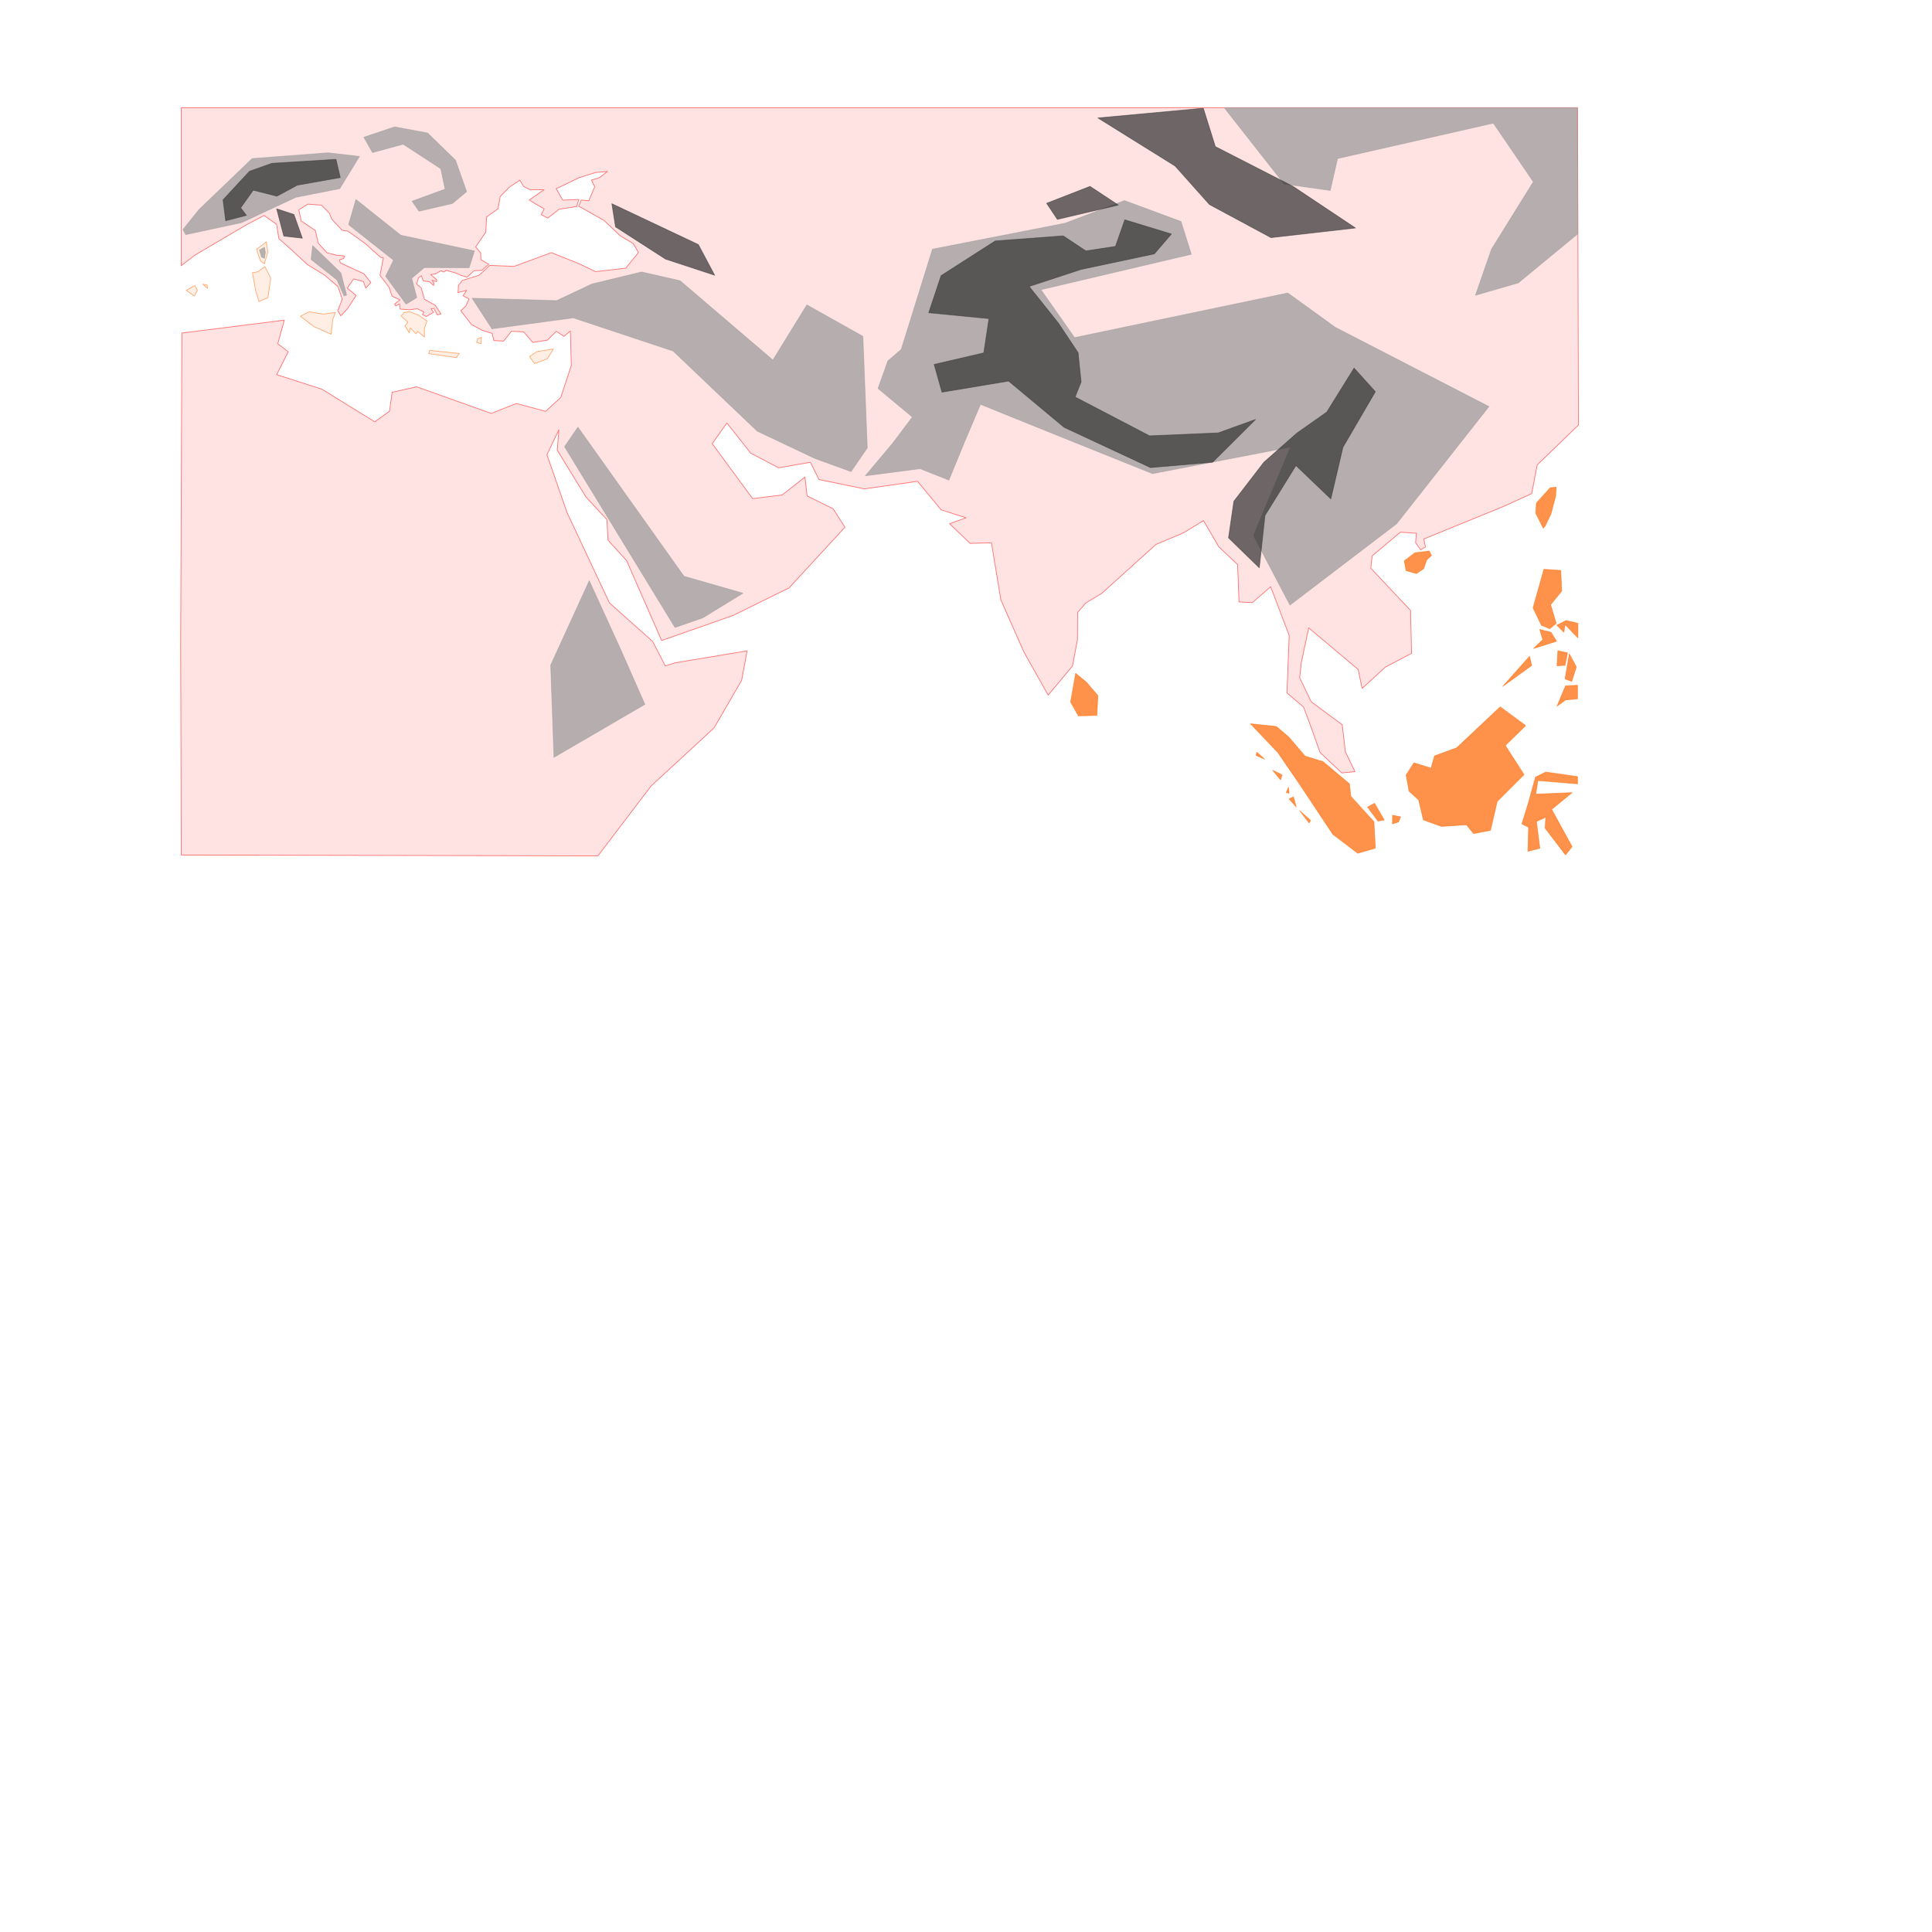
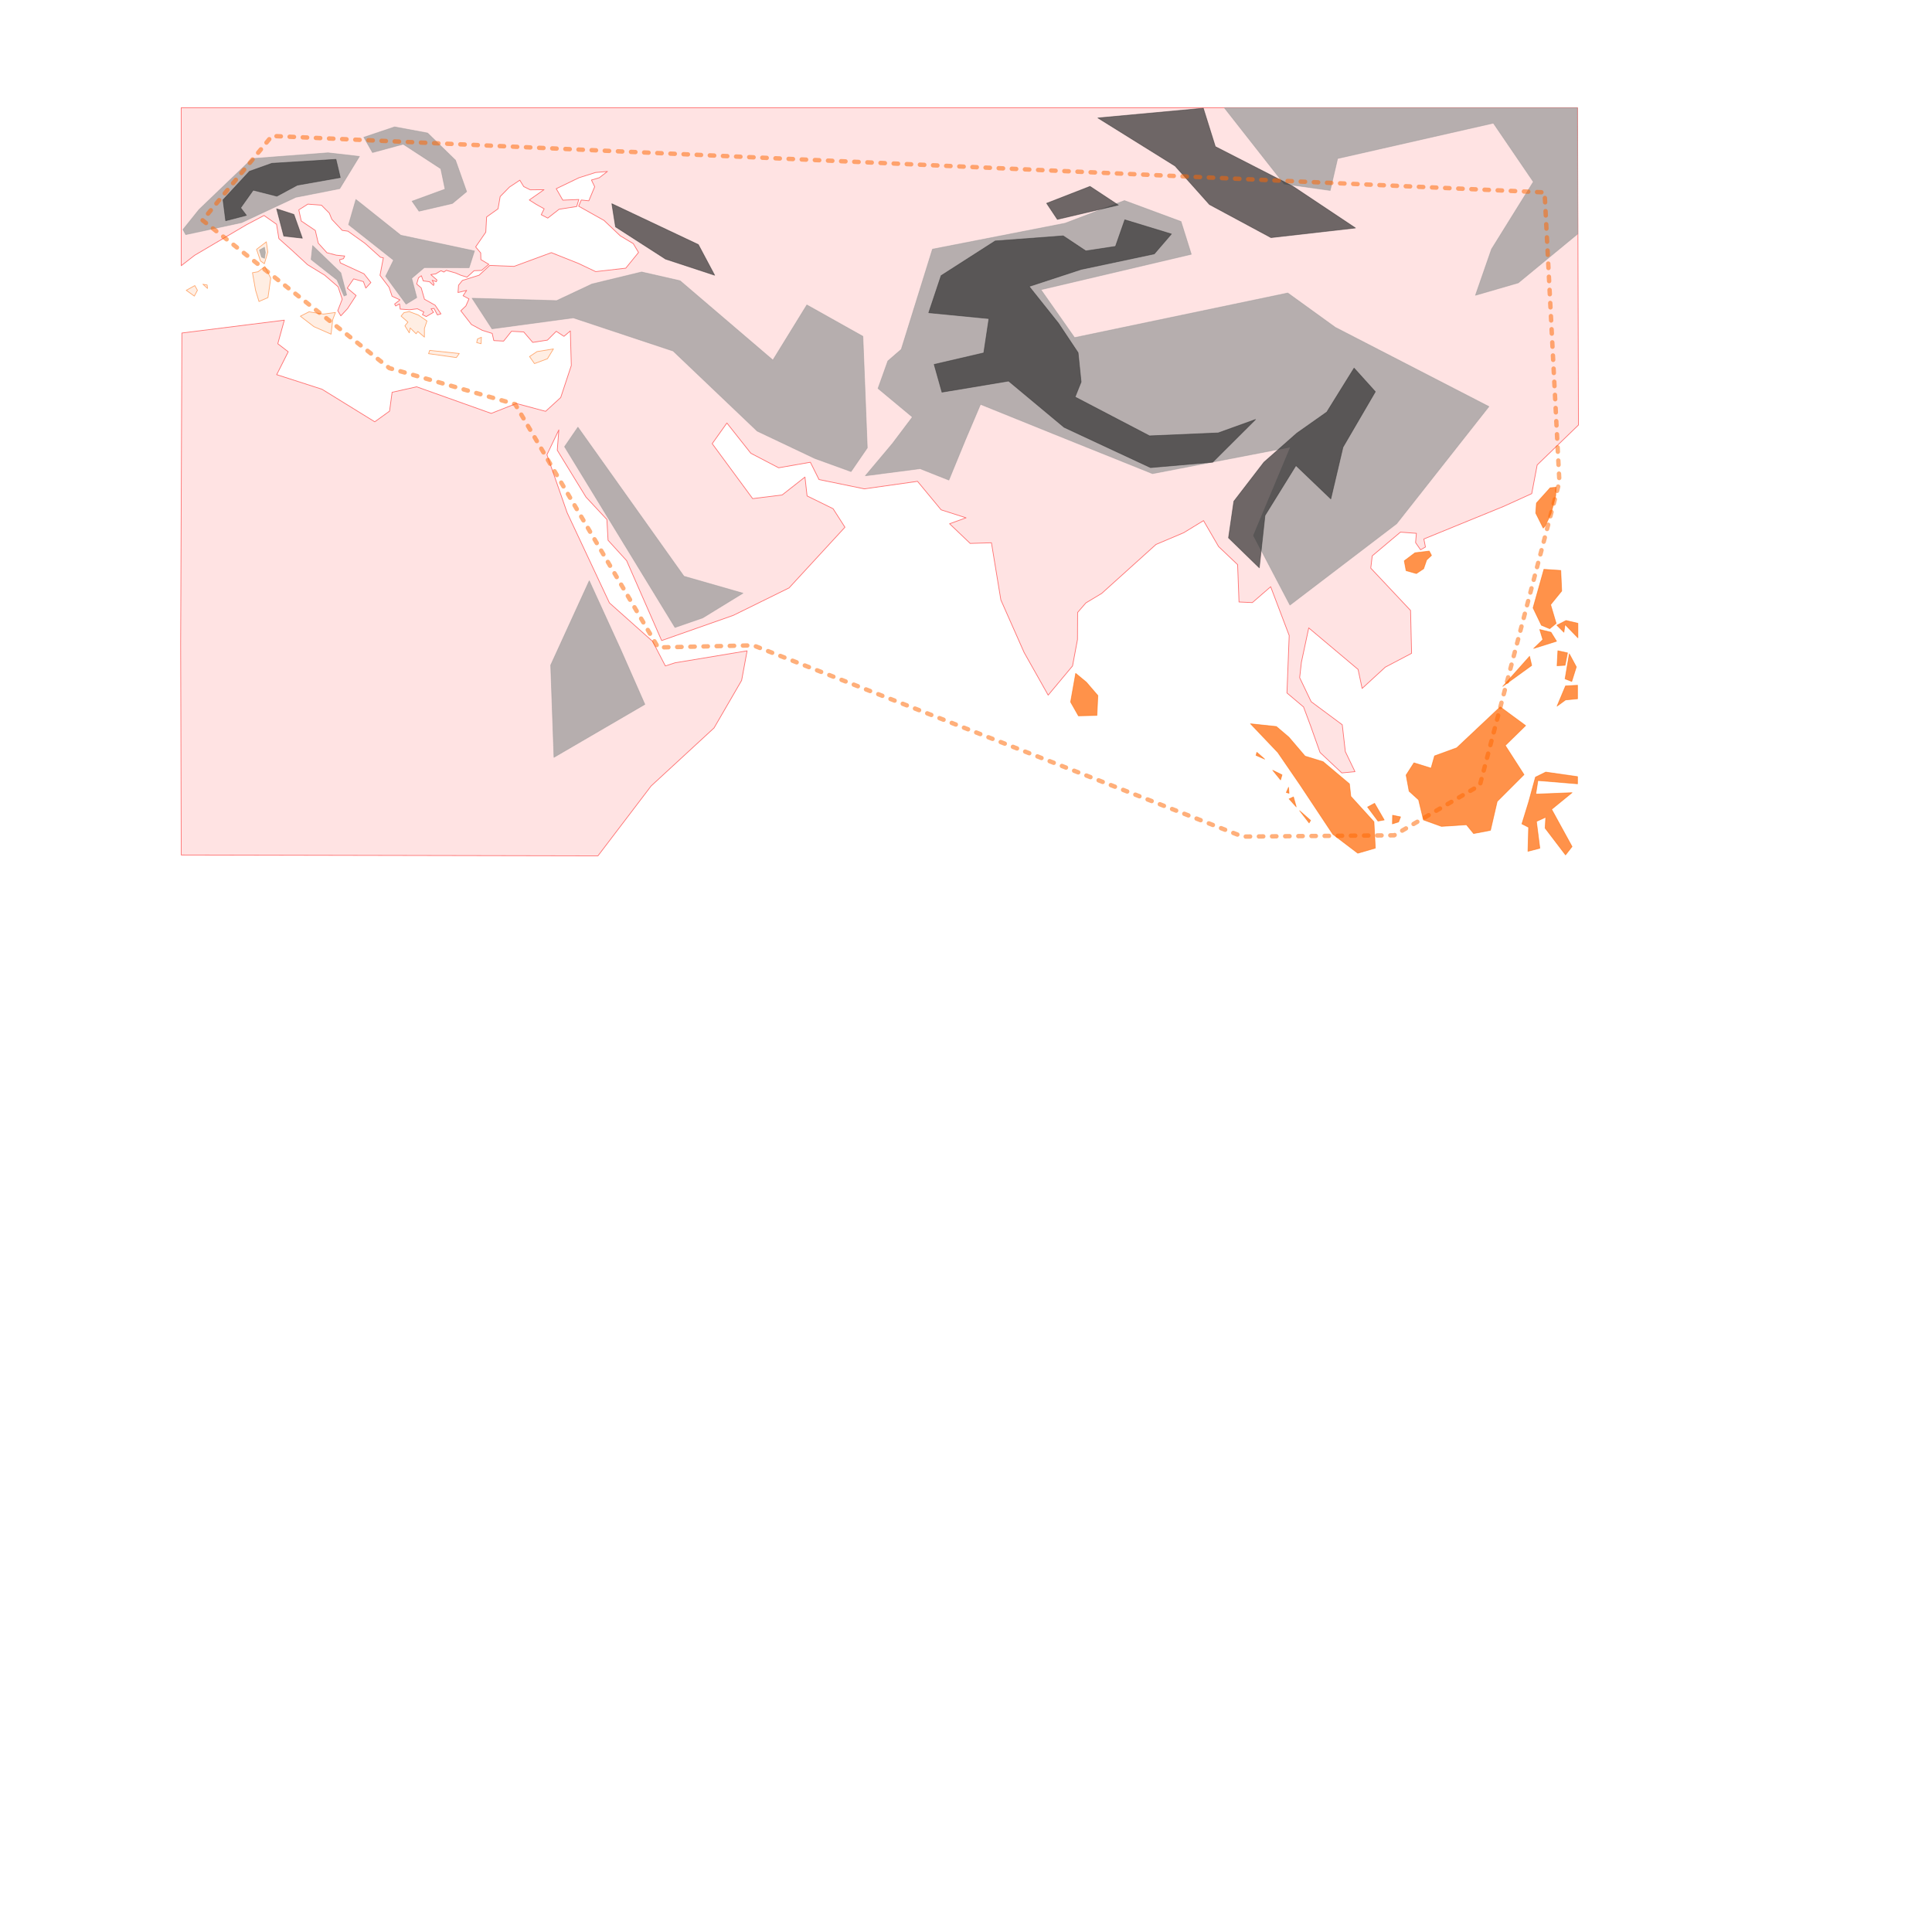
<svg xmlns="http://www.w3.org/2000/svg" width="1000" height="1000" viewBox="0 0 264.583 264.583" version="1.1" id="svg5" xml:space="preserve">
  <defs id="defs2" />
  <g id="layer1" style="display:inline">
    <path style="display:inline;fill:#ff0000;fill-opacity:0.113;stroke:#ff0000;stroke-width:0.1;stroke-linecap:round;stroke-linejoin:round;stroke-dasharray:none;stroke-opacity:0.521;paint-order:fill markers stroke" d="m 24.817,36.389 1.846,-1.429 7.093,-4.18 2.407,-1.267 1.71,1.203 0.317,1.963 1.773,1.583 2.158,1.99 2.338,1.43 1.837,1.583 0.57,1.71 -0.611,1.572 0.421,0.708 0.927,-0.997 1.163,-1.79 -1.203,-1.013 0.864,-1.263 1.341,0.376 0.328,0.887 0.697,-0.76 -0.95,-1.203 -3.241,-1.498 -0.095,-0.424 0.536,-0.145 0.163,-0.369 -1.157,-0.114 -1.276,-0.336 -1.187,-1.31 -0.403,-1.735 -1.926,-1.299 -0.336,-1.523 1.243,-0.784 1.858,0.146 1.075,1.086 0.347,0.851 1.422,1.511 0.784,0.112 2.351,1.679 2.105,1.892 0.392,0.078 -0.459,2.396 1.243,1.635 0.414,1.232 1.075,0.493 -0.728,0.571 0.146,0.269 0.526,-0.28 0.09,0.705 1.288,0.09 1.064,-0.134 0.884,0.437 -0.19,0.369 0.526,0.258 0.996,-0.582 -0.336,-0.481 0.403,-0.045 0.459,0.884 0.493,-0.146 -0.806,-1.187 -1.455,-0.817 -0.448,-1.556 -0.616,-0.526 0.246,-0.851 0.392,-0.28 0.258,0.705 0.851,0.112 0.56,0.515 0.067,-0.246 -0.258,-0.47 0.571,0.202 0.09,-0.235 -0.84,-0.739 0.661,-0.101 0.728,-0.437 0.392,0.19 0.336,-0.235 1.265,0.358 0.75,0.325 0.828,0.246 0.963,-0.884 1.03,-0.034 0.985,-0.84 -1.086,-0.649 -0.022,-0.907 -0.694,-0.828 1.388,-2.015 0.112,-2.082 1.567,-1.12 0.291,-1.679 1.276,-1.299 1.411,-0.94 0.537,0.873 0.896,0.448 1.881,-0.022 -2.015,1.411 0.918,0.582 1.12,0.627 -0.403,0.806 0.896,0.47 1.545,-1.209 2.418,-0.381 0.291,-0.963 -2.194,0.09 -0.896,-1.567 3.112,-1.5 2.262,-0.717 1.635,-0.146 -1.116,0.859 -1.079,0.317 0.448,0.918 -0.806,1.926 -1.03,-0.112 -0.358,0.851 3.471,1.948 2.217,2.105 1.791,1.075 0.717,1.209 -1.747,2.15 -4.12,0.47 -2.351,-1.12 -3.717,-1.478 -5.105,1.881 -3.336,-0.134 -1.455,1.343 -2.284,0.717 -0.533,0.656 -0.072,1.001 1.187,-0.291 -0.493,0.728 0.806,0.437 -0.425,0.963 -0.694,0.661 1.455,1.881 1.478,0.795 1.366,0.425 0.224,0.985 1.343,0.067 1.075,-1.343 1.679,0.09 1.232,1.433 2.015,-0.313 1.209,-1.209 1.052,0.694 0.873,-0.739 0.133,4.731 -1.449,4.379 -2.067,1.893 -4.015,-1.071 -3.431,1.355 -10.217,-3.642 -3.361,0.749 -0.352,2.584 -2.023,1.459 -7.226,-4.458 -6.202,-1.998 1.579,-3.134 -1.43,-1.1 0.896,-3.229 -14.029,1.761 -0.173,42.578 0.083,28.908 57.065,0.119 7.282,-9.57 8.621,-7.95 3.775,-6.508 0.752,-4.052 -9.874,1.639 -1.323,0.429 -1.742,-3.359 -5.915,-5.273 -5.792,-12.349 -2.767,-7.946 1.629,-3.397 -0.216,2.786 3.935,6.421 2.859,3.064 0.16,2.841 2.542,2.794 4.798,10.946 9.828,-3.457 7.622,-3.754 7.654,-8.311 -1.626,-2.54 -3.559,-1.749 -0.291,-2.584 -3.127,2.455 -4.034,0.499 -5.542,-7.527 2.012,-2.825 3.277,4.142 3.812,1.991 4.341,-0.761 1.183,2.371 6.21,1.275 7.282,-1.031 3.232,3.903 3.413,1.092 -2.255,0.813 2.823,2.694 2.909,-0.091 1.29,7.829 3.185,7.196 3.296,5.844 3.337,-3.998 0.677,-3.618 0.018,-3.708 1.132,-1.307 2.162,-1.297 7.439,-6.706 3.795,-1.608 2.714,-1.657 2.065,3.552 2.604,2.476 0.192,5.115 1.828,0.081 2.506,-2.171 2.537,6.676 -0.307,7.87 2.274,1.92 0.971,2.604 1.287,3.625 2.979,2.804 1.809,-0.173 -1.325,-2.752 -0.418,-3.672 -4.26,-3.162 -1.573,-3.286 0.237,-2.114 1.003,-4.701 6.759,5.686 0.552,2.604 3.172,-2.916 3.603,-1.895 -0.141,-5.871 -5.449,-5.795 0.201,-1.68 3.864,-3.249 2.182,0.163 -0.112,1.269 0.682,0.986 0.673,-0.381 -0.22,-1.098 10.896,-4.452 3.879,-1.76 0.745,-3.928 5.651,-5.467 -0.119,-43.458 H 24.817 Z" id="path356" />
    <path style="fill:#ff6600;fill-opacity:0.113;stroke:#ff6600;stroke-width:0.1;stroke-linecap:round;stroke-linejoin:round;stroke-dasharray:none;stroke-opacity:0.521;paint-order:fill markers stroke" d="m 41.133,43.305 1.187,-0.605 1.97,0.313 1.646,-0.222 -0.37,0.983 -0.224,1.993 -2.351,-1.03 z" id="path13750" />
    <path style="fill:#ff6600;fill-opacity:0.113;stroke:#ff6600;stroke-width:0.1;stroke-linecap:round;stroke-linejoin:round;stroke-dasharray:none;stroke-opacity:0.521;paint-order:fill markers stroke" d="m 54.925,43.288 0.396,-0.475 0.728,-0.142 1.251,0.475 1.172,0.807 -0.348,1.029 v 1.187 l -0.902,-0.776 -0.237,0.317 -0.807,-0.792 -0.127,0.665 -0.602,-0.966 0.412,-0.507 z" id="path13752" />
    <path style="fill:#ff6600;fill-opacity:0.113;stroke:#ff6600;stroke-width:0.1;stroke-linecap:round;stroke-linejoin:round;stroke-dasharray:none;stroke-opacity:0.521;paint-order:fill markers stroke" d="m 35.132,34.147 1.343,-1.03 0.202,1.411 -0.47,1.59 -0.537,-0.381 z" id="path13754" />
    <path style="fill:#ff6600;fill-opacity:0.113;stroke:#ff6600;stroke-width:0.1;stroke-linecap:round;stroke-linejoin:round;stroke-dasharray:none;stroke-opacity:0.521;paint-order:fill markers stroke" d="m 34.572,37.349 0.761,-0.134 0.94,-0.717 0.806,1.59 -0.381,2.665 -1.232,0.537 -0.47,-1.545 z" id="path13756" />
    <path style="fill:#ff6600;fill-opacity:0.113;stroke:#ff6600;stroke-width:0.1;stroke-linecap:round;stroke-linejoin:round;stroke-dasharray:none;stroke-opacity:0.521;paint-order:fill markers stroke" d="m 25.504,39.756 1.176,-0.649 0.358,0.649 -0.425,0.795 z" id="path13758" />
    <path style="fill:#ff6600;fill-opacity:0.113;stroke:#ff6600;stroke-width:0.1;stroke-linecap:round;stroke-linejoin:round;stroke-dasharray:none;stroke-opacity:0.521;paint-order:fill markers stroke" d="m 27.788,38.928 0.582,0.101 0.045,0.47 z" id="path13760" />
    <path style="fill:#ff6600;fill-opacity:0.113;stroke:#ff6600;stroke-width:0.1;stroke-linecap:round;stroke-linejoin:round;stroke-dasharray:none;stroke-opacity:0.521;paint-order:fill markers stroke" d="m 58.845,47.985 4.053,0.425 -0.403,0.56 -3.807,-0.537 z" id="path13764" />
    <path style="fill:#ff6600;fill-opacity:0.113;stroke:#ff6600;stroke-width:0.1;stroke-linecap:round;stroke-linejoin:round;stroke-dasharray:none;stroke-opacity:0.521;paint-order:fill markers stroke" d="m 65.391,46.423 0.538,-0.237 -0.048,0.887 -0.602,-0.158 z" id="path13766" />
    <path style="fill:#ff6600;fill-opacity:0.113;stroke:#ff6600;stroke-width:0.1;stroke-linecap:round;stroke-linejoin:round;stroke-dasharray:none;stroke-opacity:0.521;paint-order:fill markers stroke" d="m 72.516,48.829 1.029,-0.681 2.248,-0.364 -0.823,1.346 -1.773,0.665 z" id="path13768" />
    <path style="fill:#ff6600;fill-opacity:0.708;stroke:#ff6600;stroke-width:0.1;stroke-linecap:round;stroke-linejoin:round;stroke-dasharray:none;stroke-opacity:0.521;paint-order:fill markers stroke" d="m 147.311,92.212 -0.697,3.927 1.077,1.9 2.533,-0.063 0.127,-2.723 -1.583,-1.837 z" id="path13939" />
    <path style="fill:#ff6600;fill-opacity:0.708;stroke:#ff6600;stroke-width:0.1;stroke-linecap:round;stroke-linejoin:round;stroke-dasharray:none;stroke-opacity:0.521;paint-order:fill markers stroke" d="m 171.251,99.115 3.737,3.927 3.04,4.433 4.497,6.777 3.42,2.597 2.407,-0.697 -0.19,-3.61 -3.167,-3.483 -0.19,-1.71 -3.61,-3.04 -2.47,-0.76 -2.217,-2.597 -1.71,-1.457 z" id="path13941" />
    <path style="fill:#ff6600;fill-opacity:0.708;stroke:#ff6600;stroke-width:0.1;stroke-linecap:round;stroke-linejoin:round;stroke-dasharray:none;stroke-opacity:0.521;paint-order:fill markers stroke" d="m 187.282,110.524 1.433,1.926 0.851,-0.157 -1.321,-2.284 z" id="path13943" />
    <path style="fill:#ff6600;fill-opacity:0.708;stroke:#ff6600;stroke-width:0.1;stroke-linecap:round;stroke-linejoin:round;stroke-dasharray:none;stroke-opacity:0.521;paint-order:fill markers stroke" d="m 190.708,111.644 -0.022,1.187 0.851,-0.269 0.269,-0.694 z" id="path13945" />
    <path style="fill:#ff6600;fill-opacity:0.708;stroke:#ff6600;stroke-width:0.1;stroke-linecap:round;stroke-linejoin:round;stroke-dasharray:none;stroke-opacity:0.521;paint-order:fill markers stroke" d="m 172.011,103.448 1.187,0.515 -1.075,-0.94 z" id="path13947" />
    <path style="fill:#ff6600;fill-opacity:0.708;stroke:#ff6600;stroke-width:0.1;stroke-linecap:round;stroke-linejoin:round;stroke-dasharray:none;stroke-opacity:0.521;paint-order:fill markers stroke" d="m 174.295,105.486 1.075,1.321 0.202,-0.694 z" id="path13949" />
    <path style="fill:#ff6600;fill-opacity:0.708;stroke:#ff6600;stroke-width:0.1;stroke-linecap:round;stroke-linejoin:round;stroke-dasharray:none;stroke-opacity:0.521;paint-order:fill markers stroke" d="m 176.153,108.531 0.313,-0.717 0.067,0.828 z" id="path13951" />
    <path style="fill:#ff6600;fill-opacity:0.708;stroke:#ff6600;stroke-width:0.1;stroke-linecap:round;stroke-linejoin:round;stroke-dasharray:none;stroke-opacity:0.521;paint-order:fill markers stroke" d="m 176.534,109.405 0.985,1.097 -0.381,-1.366 z" id="path13953" />
    <path style="fill:#ff6600;fill-opacity:0.708;stroke:#ff6600;stroke-width:0.1;stroke-linecap:round;stroke-linejoin:round;stroke-dasharray:none;stroke-opacity:0.521;paint-order:fill markers stroke" d="m 177.98,111.022 1.298,1.678 0.206,-0.348 z" id="path13955" />
    <path style="fill:#ff6600;fill-opacity:0.708;stroke:#ff6600;stroke-width:0.1;stroke-linecap:round;stroke-linejoin:round;stroke-dasharray:none;stroke-opacity:0.521;paint-order:fill markers stroke" d="m 193.639,104.467 2.343,0.728 0.475,-1.678 3.04,-1.108 5.953,-5.605 3.483,2.565 -2.787,2.723 2.565,3.99 -3.673,3.673 -0.918,3.958 -2.312,0.443 -0.982,-1.203 -3.42,0.222 -2.47,-0.887 -0.665,-2.755 -1.298,-1.172 -0.412,-2.217 z" id="path13957" />
    <path style="fill:#ff6600;fill-opacity:0.708;stroke:#ff6600;stroke-width:0.1;stroke-linecap:round;stroke-linejoin:round;stroke-dasharray:none;stroke-opacity:0.521;paint-order:fill markers stroke" d="m 192.309,76.807 1.472,-1.108 1.947,-0.237 0.317,0.602 -0.665,0.617 -0.412,1.203 -0.997,0.665 -1.409,-0.396 z" id="path13959" />
    <path style="fill:#ff6600;fill-opacity:0.708;stroke:#ff6600;stroke-width:0.1;stroke-linecap:round;stroke-linejoin:round;stroke-dasharray:none;stroke-opacity:0.521;paint-order:fill markers stroke" d="m 212.291,66.8 -1.884,2.09 -0.095,1.377 1.029,2.058 0.253,-0.269 0.807,-1.678 0.649,-2.47 0.063,-1.187 z" id="path13961" />
    <path style="fill:#ff6600;fill-opacity:0.708;stroke:#ff6600;stroke-width:0.1;stroke-linecap:round;stroke-linejoin:round;stroke-dasharray:none;stroke-opacity:0.521;paint-order:fill markers stroke" d="m 211.436,77.962 2.312,0.158 0.127,2.818 -1.52,1.868 0.76,2.565 -0.887,0.728 -1.14,-0.475 -1.14,-2.375 z" id="path13963" />
    <path style="fill:#ff6600;fill-opacity:0.708;stroke:#ff6600;stroke-width:0.1;stroke-linecap:round;stroke-linejoin:round;stroke-dasharray:none;stroke-opacity:0.521;paint-order:fill markers stroke" d="m 205.8,93.999 3.672,-4.12 0.291,1.254 z" id="path13965" />
    <path style="fill:#ff6600;fill-opacity:0.708;stroke:#ff6600;stroke-width:0.1;stroke-linecap:round;stroke-linejoin:round;stroke-dasharray:none;stroke-opacity:0.521;paint-order:fill markers stroke" d="m 213.234,96.709 1.164,-2.777 1.644,-0.09 v 1.858 l -1.644,0.157 z" id="path13967" />
    <path style="fill:#ff6600;fill-opacity:0.708;stroke:#ff6600;stroke-width:0.1;stroke-linecap:round;stroke-linejoin:round;stroke-dasharray:none;stroke-opacity:0.521;paint-order:fill markers stroke" d="m 213.346,89.118 -0.112,2.06 1.097,-0.067 0.336,-1.702 z" id="path13969" />
    <path style="fill:#ff6600;fill-opacity:0.708;stroke:#ff6600;stroke-width:0.1;stroke-linecap:round;stroke-linejoin:round;stroke-dasharray:none;stroke-opacity:0.521;paint-order:fill markers stroke" d="m 210.86,86.207 0.425,1.388 -1.254,1.209 3.135,-0.985 -0.761,-1.232 z" id="path13971" />
    <path style="fill:#ff6600;fill-opacity:0.708;stroke:#ff6600;stroke-width:0.1;stroke-linecap:round;stroke-linejoin:round;stroke-dasharray:none;stroke-opacity:0.521;paint-order:fill markers stroke" d="m 213.211,85.625 0.963,0.963 0.157,-1.052 1.761,1.814 v -1.993 l -1.626,-0.381 z" id="path13973" />
    <path style="fill:#ff6600;fill-opacity:0.708;stroke:#ff6600;stroke-width:0.1;stroke-linecap:round;stroke-linejoin:round;stroke-dasharray:none;stroke-opacity:0.521;paint-order:fill markers stroke" d="m 214.913,89.543 -0.582,3.426 0.918,0.358 0.627,-1.993 z" id="path13975" />
    <path style="fill:#ff6600;fill-opacity:0.708;stroke:#ff6600;stroke-width:0.1;stroke-linecap:round;stroke-linejoin:round;stroke-dasharray:none;stroke-opacity:0.521;paint-order:fill markers stroke" d="m 208.419,112.83 0.918,-2.978 0.94,-3.426 1.411,-0.694 4.353,0.627 v 0.985 l -5.428,-0.448 -0.291,1.858 4.971,-0.202 -2.799,2.284 2.799,5.105 -0.896,1.144 -2.799,-3.674 0.09,-1.5 -1.276,0.587 0.47,3.667 -1.635,0.425 0.09,-3.292 z" id="path13977" />
  </g>
  <g id="layer6" style="display:inline">
    <path style="fill:#999999;fill-opacity:0.708;stroke:#999999;stroke-width:0.1;stroke-linecap:round;stroke-linejoin:round;stroke-opacity:0.521;paint-order:fill markers stroke" d="m 103.696,59.038 7.9,3.748 4.952,1.796 2.227,-3.245 -0.603,-15.278 -7.674,-4.302 -4.653,7.555 -12.713,-10.866 -5.266,-1.201 -6.792,1.646 -4.842,2.277 -11.581,-0.327 2.727,4.19 11.133,-1.503 13.681,4.55 z" id="path15051" />
    <path style="fill:#999999;fill-opacity:0.708;stroke:#999999;stroke-width:0.1;stroke-linecap:round;stroke-linejoin:round;stroke-opacity:0.521;paint-order:fill markers stroke" d="m 47.739,30.766 6.153,4.86 -1.082,2.208 2.801,3.819 1.467,-0.898 -0.695,-2.644 1.72,-1.461 6.139,0.018 0.738,-2.302 -10.099,-2.155 -6.142,-4.894 z" id="path15269" />
    <path style="fill:#999999;fill-opacity:0.708;stroke:#999999;stroke-width:0.1;stroke-linecap:round;stroke-linejoin:round;stroke-opacity:0.521;paint-order:fill markers stroke" d="m 47.116,40.534 -0.971,-2.208 -3.54,-2.788 0.208,-1.909 3.866,3.738 0.792,3.026 z" id="path15271" />
    <path style="fill:#999999;fill-opacity:0.708;stroke:#999999;stroke-width:0.1;stroke-linecap:round;stroke-linejoin:round;stroke-opacity:0.521;paint-order:fill markers stroke" d="m 35.528,34.244 0.693,-0.387 0.121,0.729 -0.119,0.794 -0.405,-0.172 z" id="path15273" />
    <path style="fill:#999999;fill-opacity:0.708;stroke:#999999;stroke-width:0.1;stroke-linecap:round;stroke-linejoin:round;stroke-opacity:0.521;paint-order:fill markers stroke" d="m 25.056,31.438 2.199,-2.741 7.28,-6.982 10.389,-0.792 4.303,0.498 -2.699,4.411 -6.024,1.187 -7.412,3.466 -7.656,1.646 z" id="path15275" />
    <path style="fill:#999999;fill-opacity:0.708;stroke:#999999;stroke-width:0.1;stroke-linecap:round;stroke-linejoin:round;stroke-opacity:0.521;paint-order:fill markers stroke" d="m 60.367,23.108 0.582,2.794 -4.517,1.651 0.95,1.372 4.571,-1.061 1.952,-1.621 -1.523,-4.299 -3.824,-3.727 -4.514,-0.841 -4.219,1.42 1.188,2.094 4.203,-1.141 z" id="path15277" />
    <path style="fill:#999999;fill-opacity:0.708;stroke:#999999;stroke-width:0.1;stroke-linecap:round;stroke-linejoin:round;stroke-opacity:0.521;paint-order:fill markers stroke" d="m 209.987,24.899 -5.732,9.225 -2.194,6.314 5.867,-1.702 8.15,-6.717 -0.064,-17.249 -48.339,10e-7 8.182,10.424 6.311,0.889 1.017,-4.373 21.327,-4.845 z" id="path15283" />
    <path style="fill:#999999;fill-opacity:0.708;stroke:#999999;stroke-width:0.1;stroke-linecap:round;stroke-linejoin:round;stroke-opacity:0.521;paint-order:fill markers stroke" d="m 79.143,58.504 14.524,20.414 8.08,2.318 -5.51,3.38 -3.8,1.316 -15.122,-24.758 z" id="path15285" />
    <path style="fill:#999999;fill-opacity:0.708;stroke:#999999;stroke-width:0.1;stroke-linecap:round;stroke-linejoin:round;stroke-opacity:0.521;paint-order:fill markers stroke" d="M 80.699,79.534 75.414,91.088 75.862,103.717 88.312,96.462 84.998,88.939 Z" id="path15287" />
    <path style="fill:#999999;fill-opacity:0.708;stroke:#999999;stroke-width:0.1;stroke-linecap:round;stroke-linejoin:round;stroke-opacity:0.521;paint-order:fill markers stroke" d="m 123.427,47.842 4.273,-13.72 18.166,-3.551 8.124,-3.103 7.748,2.869 1.407,4.484 -20.595,4.849 4.606,6.564 29.2,-6.11 6.509,4.705 21.041,10.847 -12.64,16.047 -14.611,11.142 -4.996,-9.521 5.077,-12.122 -18.904,3.644 -13.501,-5.429 -10.052,-4.063 -2.074,4.874 -2.26,5.501 -3.942,-1.566 -7.496,0.975 3.711,-4.417 2.732,-3.627 -4.707,-3.916 1.345,-3.763 z" id="path15776" />
  </g>
  <g id="layer7" style="display:inline">
    <path style="display:inline;fill:#333333;fill-opacity:0.708;stroke:#333333;stroke-width:0.1;stroke-linecap:round;stroke-linejoin:round;stroke-opacity:0.521;paint-order:fill markers stroke" d="m 143.332,27.838 5.943,-2.315 3.878,2.559 -8.35,1.963 z" id="path14980" />
    <path style="display:inline;fill:#333333;fill-opacity:0.708;stroke:#333333;stroke-width:0.1;stroke-linecap:round;stroke-linejoin:round;stroke-opacity:0.521;paint-order:fill markers stroke" d="m 33.749,29.493 -0.791,-1.032 1.718,-2.417 3.242,0.822 2.79,-1.505 5.894,-1.046 -0.59,-2.496 -8.779,0.545 -3.069,1.094 -3.624,3.915 0.365,2.857 z" id="path14918" />
    <path style="display:inline;fill:#333333;fill-opacity:0.708;stroke:#333333;stroke-width:0.1;stroke-linecap:round;stroke-linejoin:round;stroke-opacity:0.521;paint-order:fill markers stroke" d="m 37.884,28.596 2.368,0.772 1.155,3.253 -2.543,-0.286 z" id="path14920" />
    <path style="display:inline;fill:#333333;fill-opacity:0.708;stroke:#333333;stroke-width:0.1;stroke-linecap:round;stroke-linejoin:round;stroke-opacity:0.521;paint-order:fill markers stroke" d="m 83.789,27.895 11.847,5.598 2.236,4.202 L 91.145,35.482 84.293,31.068 Z" id="path14976" />
    <path style="display:inline;fill:#333333;fill-opacity:0.708;stroke:#333333;stroke-width:0.1;stroke-linecap:round;stroke-linejoin:round;stroke-opacity:0.521;paint-order:fill markers stroke" d="m 128.882,37.746 7.41,-4.75 9.31,-0.697 3.097,2.061 4.063,-0.617 1.276,-3.644 6.383,1.947 -2.343,2.723 -10.019,2.125 -7.119,2.334 4.015,5.038 2.691,4.04 0.412,4.003 -0.827,2.058 10.19,5.32 9.411,-0.402 5.114,-1.843 -5.877,5.858 -8.509,0.738 -11.834,-5.519 -7.6,-6.333 -9.126,1.522 -1.071,-3.802 6.795,-1.58 0.71,-4.693 -8.249,-0.805 z" id="path14978" />
    <path style="display:inline;fill:#333333;fill-opacity:0.708;stroke:#333333;stroke-width:0.1;stroke-linecap:round;stroke-linejoin:round;stroke-opacity:0.521;paint-order:fill markers stroke" d="m 150.351,16.15 10.577,6.587 4.703,5.272 8.427,4.534 11.57,-1.32 -8.556,-5.703 -10.633,-5.444 -1.647,-5.257 z" id="path14982" />
    <path style="display:inline;fill:#333333;fill-opacity:0.708;stroke:#333333;stroke-width:0.1;stroke-linecap:round;stroke-linejoin:round;stroke-opacity:0.521;paint-order:fill markers stroke" d="m 168.971,68.652 4.12,-5.355 4.506,-3.974 4.104,-2.894 3.737,-6.017 2.913,3.23 -4.433,7.6 -1.666,7.081 -4.776,-4.57 -4.237,6.84 -0.779,7.17 -4.218,-4.104 z" id="path14984" />
  </g>
+   <g id="layer2" style="display:inline">
+     <path style="display:inline;fill:none;fill-opacity:0.708;stroke:#ff6600;stroke-width:0.6;stroke-linecap:round;stroke-linejoin:round;stroke-dasharray:0.6, 1.2;stroke-dashoffset:0;stroke-opacity:0.521;paint-order:fill markers stroke" d="m 27.743,30.167 25.583,20.246 17.226,4.94 19.57,33.313 13.035,-0.286 67.017,26.189 20.749,-0.174 11.74,-6.856 10.893,-41.546 -2.027,-39.646 -174.291,-7.727 z" id="path15411" />
+   </g>
</svg>
